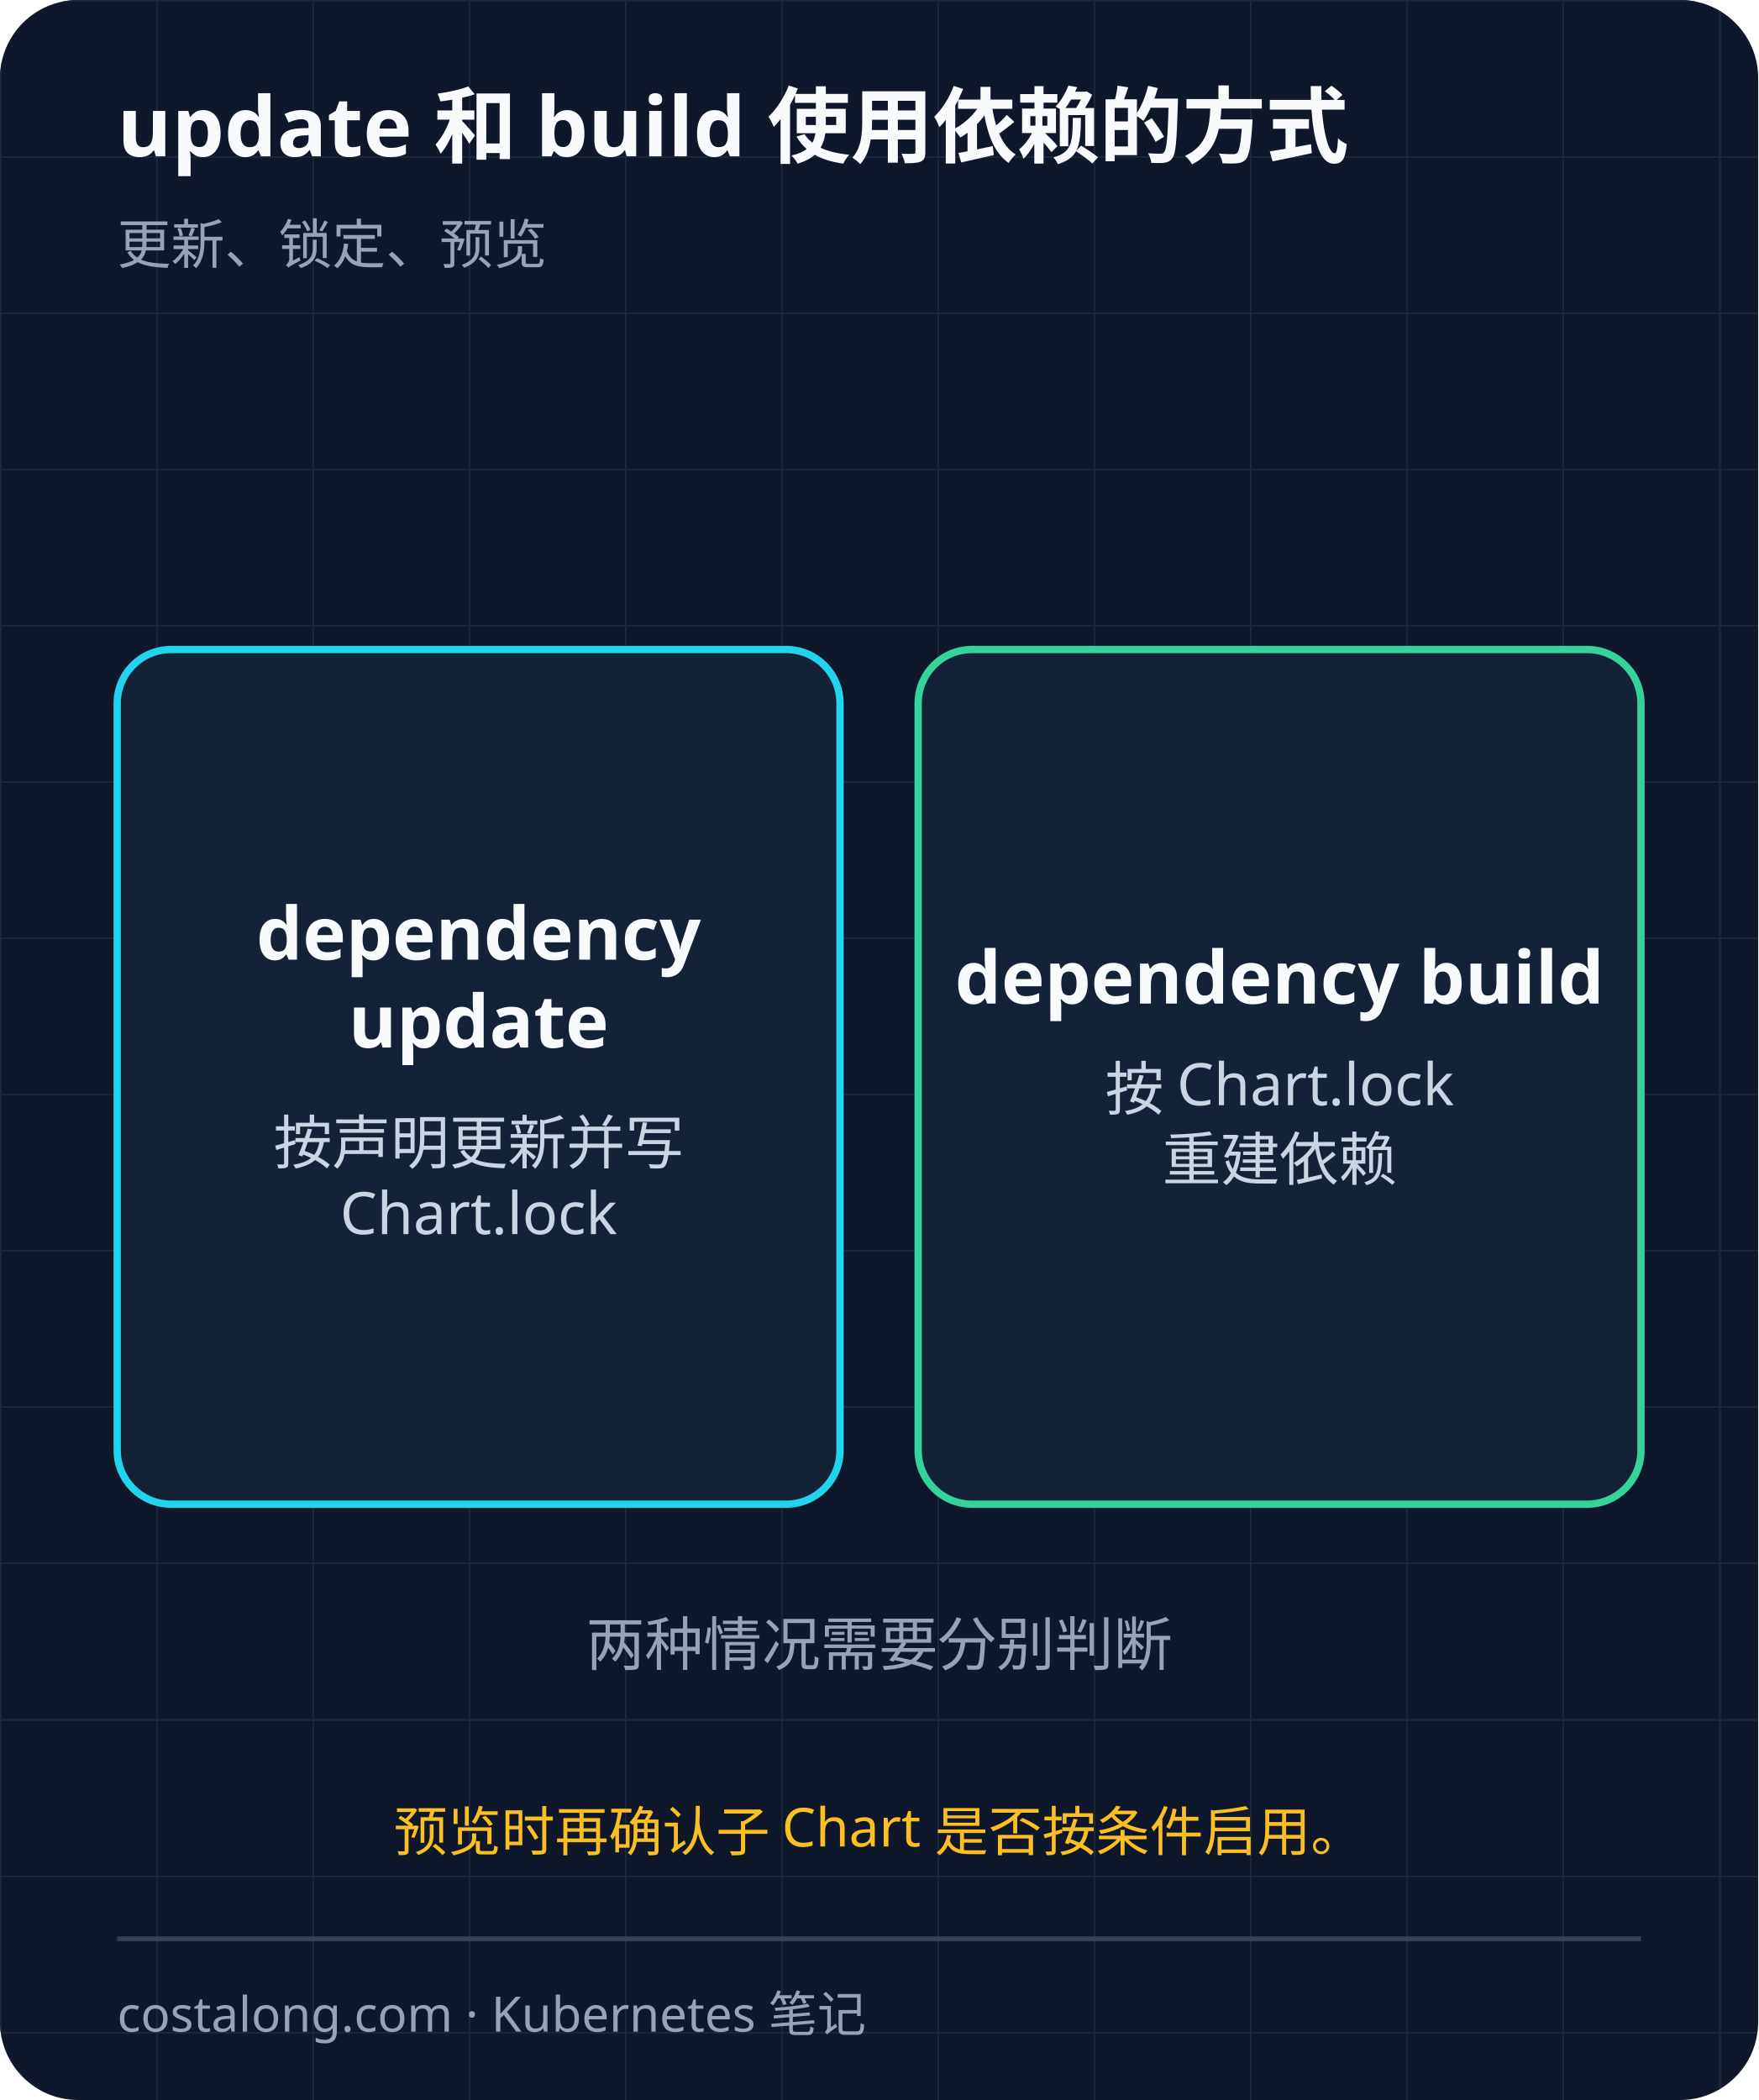
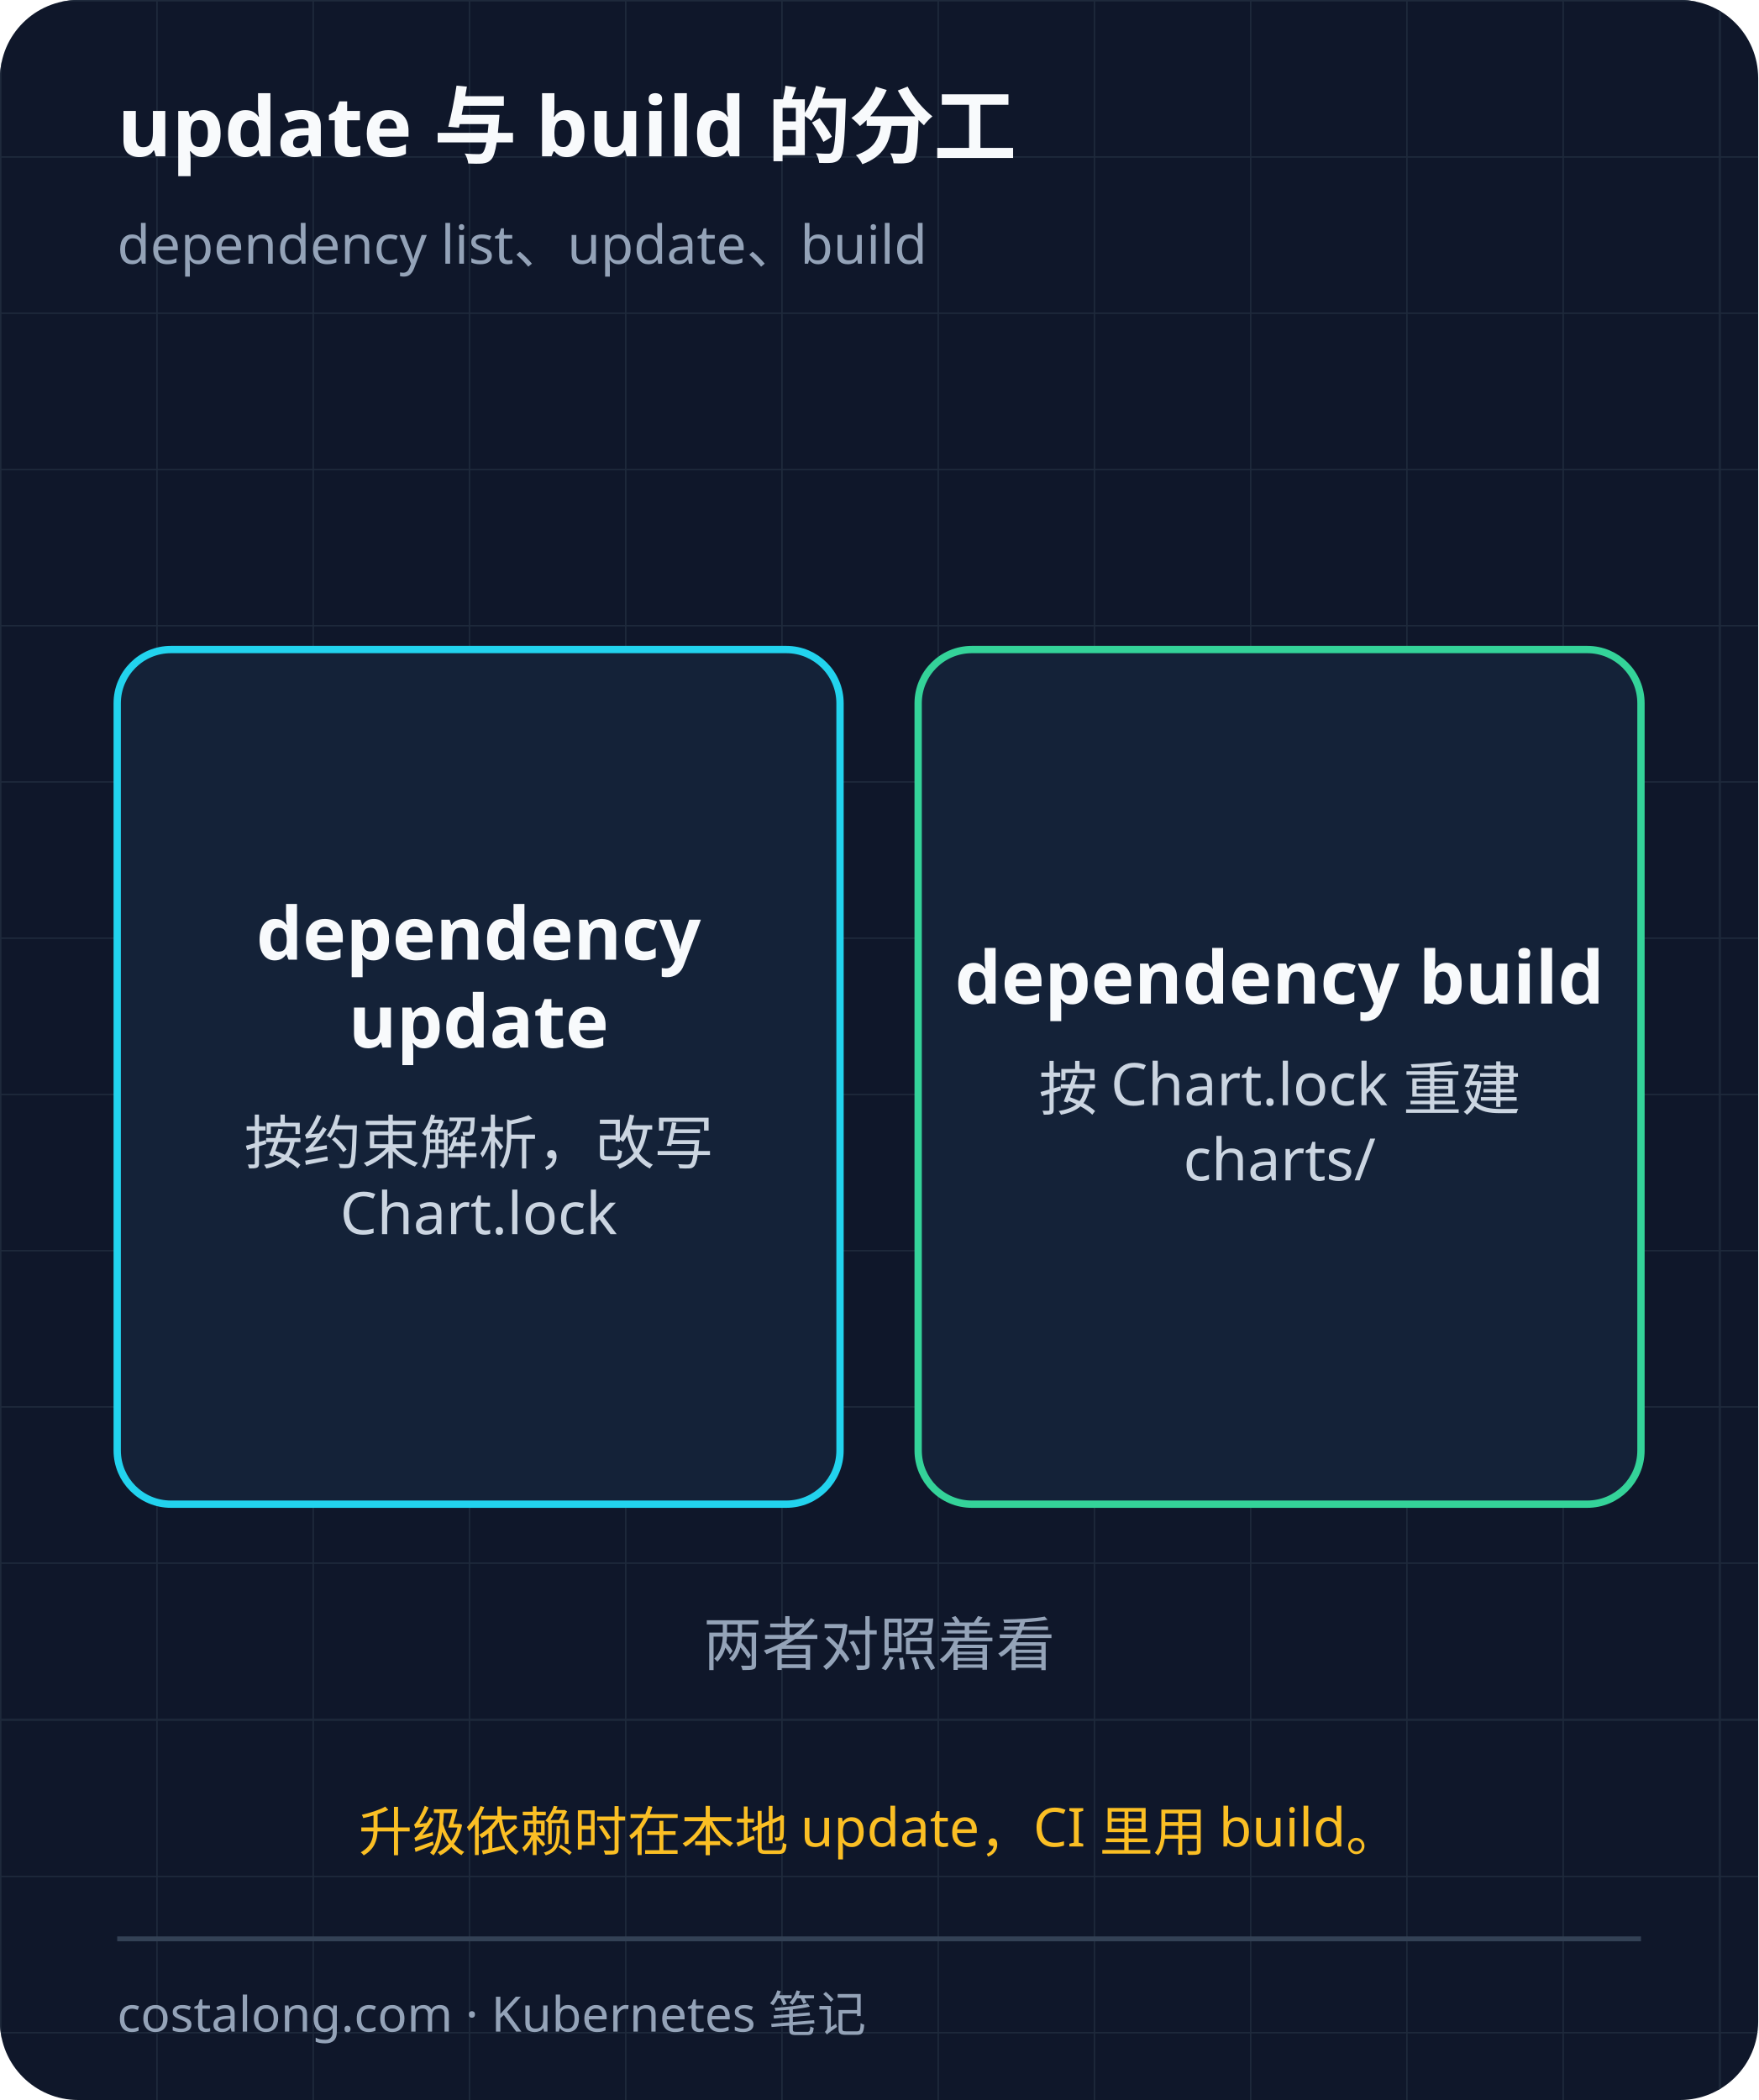
<svg xmlns="http://www.w3.org/2000/svg" viewBox="0 0 360 430" role="img" aria-labelledby="title desc">
  <defs>
    <pattern id="grid" width="32" height="32" patternUnits="userSpaceOnUse">
      <path d="M32 0 L0 0 0 32" fill="none" stroke="#1e293b" stroke-width=".6" />
    </pattern>
    <marker id="arrow" markerWidth="9" markerHeight="7" refX="8" refY="3.5" orient="auto">
      <path d="M0 0 L9 3.5 L0 7Z" fill="#94a3b8" />
    </marker>
  </defs>
  <rect width="360" height="430" rx="16" fill="#0f172a" />
  <rect width="360" height="430" rx="16" fill="url(#grid)" />
-   <text x="24" y="32" fill="#f8fafc" font-family="'PingFang SC','Noto Sans SC','Microsoft YaHei',sans-serif" font-size="17" font-weight="700">update 和 build 使用依赖的方式</text>
-   <text x="24" y="54" fill="#94a3b8" font-family="'PingFang SC','Noto Sans SC','Microsoft YaHei',sans-serif" font-size="11">更新、锁定、预览</text>
+   <text x="24" y="32" fill="#f8fafc" font-family="'PingFang SC','Noto Sans SC','Microsoft YaHei',sans-serif" font-size="17" font-weight="700">update 与 build 的分工</text>
+   <text x="24" y="54" fill="#94a3b8" font-family="'PingFang SC','Noto Sans SC','Microsoft YaHei',sans-serif" font-size="11">dependency list、update、build</text>
  <rect x="24" y="133" width="148" height="175" rx="11" fill="#142238" stroke="#22d3ee" stroke-width="1.5" />
  <text x="98.0" y="196.5" text-anchor="middle" font-family="'PingFang SC','Noto Sans SC','Microsoft YaHei',sans-serif" font-size="15" font-weight="600" fill="#f8fafc">dependency</text>
  <text x="98.0" y="214.5" text-anchor="middle" font-family="'PingFang SC','Noto Sans SC','Microsoft YaHei',sans-serif" font-size="15" font-weight="600" fill="#f8fafc">update</text>
-   <text x="98.0" y="238.3" text-anchor="middle" font-family="'PingFang SC','Noto Sans SC','Microsoft YaHei',sans-serif" font-size="12" font-weight="400" fill="#cbd5e1">按声明更新并写</text>
+   <text x="98.0" y="238.3" text-anchor="middle" font-family="'PingFang SC','Noto Sans SC','Microsoft YaHei',sans-serif" font-size="12" font-weight="400" fill="#cbd5e1">按约束解析，改写</text>
  <text x="98.0" y="252.7" text-anchor="middle" font-family="'PingFang SC','Noto Sans SC','Microsoft YaHei',sans-serif" font-size="12" font-weight="400" fill="#cbd5e1">Chart.lock</text>
  <rect x="188" y="133" width="148" height="175" rx="11" fill="#142238" stroke="#34d399" stroke-width="1.5" />
  <text x="262.0" y="205.5" text-anchor="middle" font-family="'PingFang SC','Noto Sans SC','Microsoft YaHei',sans-serif" font-size="15" font-weight="600" fill="#f8fafc">dependency build</text>
-   <text x="262.0" y="227.3" text-anchor="middle" font-family="'PingFang SC','Noto Sans SC','Microsoft YaHei',sans-serif" font-size="12" font-weight="400" fill="#cbd5e1">按 Chart.lock</text>
-   <text x="262.0" y="241.7" text-anchor="middle" font-family="'PingFang SC','Noto Sans SC','Microsoft YaHei',sans-serif" font-size="12" font-weight="400" fill="#cbd5e1">重建依赖</text>
-   <text x="180" y="341" text-anchor="middle" fill="#94a3b8" font-family="'PingFang SC','Noto Sans SC','Microsoft YaHei',sans-serif" font-size="12">两种情况需要分别判断</text>
-   <text x="180" y="379.0" text-anchor="middle" font-family="'PingFang SC','Noto Sans SC','Microsoft YaHei',sans-serif" font-size="11" font-weight="400" fill="#fbbf24">预览时再确认子 Chart 是否按条件启用。</text>
+   <text x="262.0" y="227.3" text-anchor="middle" font-family="'PingFang SC','Noto Sans SC','Microsoft YaHei',sans-serif" font-size="12" font-weight="400" fill="#cbd5e1">按 Chart.lock 重建</text>
+   <text x="262.0" y="241.7" text-anchor="middle" font-family="'PingFang SC','Noto Sans SC','Microsoft YaHei',sans-serif" font-size="12" font-weight="400" fill="#cbd5e1">charts/</text>
+   <text x="180" y="341" text-anchor="middle" fill="#94a3b8" font-family="'PingFang SC','Noto Sans SC','Microsoft YaHei',sans-serif" font-size="12">两者对照着看</text>
+   <text x="180" y="379.0" text-anchor="middle" font-family="'PingFang SC','Noto Sans SC','Microsoft YaHei',sans-serif" font-size="11" font-weight="400" fill="#fbbf24">升级依赖时在本地 update，CI 里用 build。</text>
  <line x1="24" y1="397" x2="336" y2="397" stroke="#334155" />
  <text x="24" y="416" fill="#94a3b8" font-family="'PingFang SC','Noto Sans SC','Microsoft YaHei',sans-serif" font-size="10">costalong.com · Kubernetes 笔记</text>
</svg>
